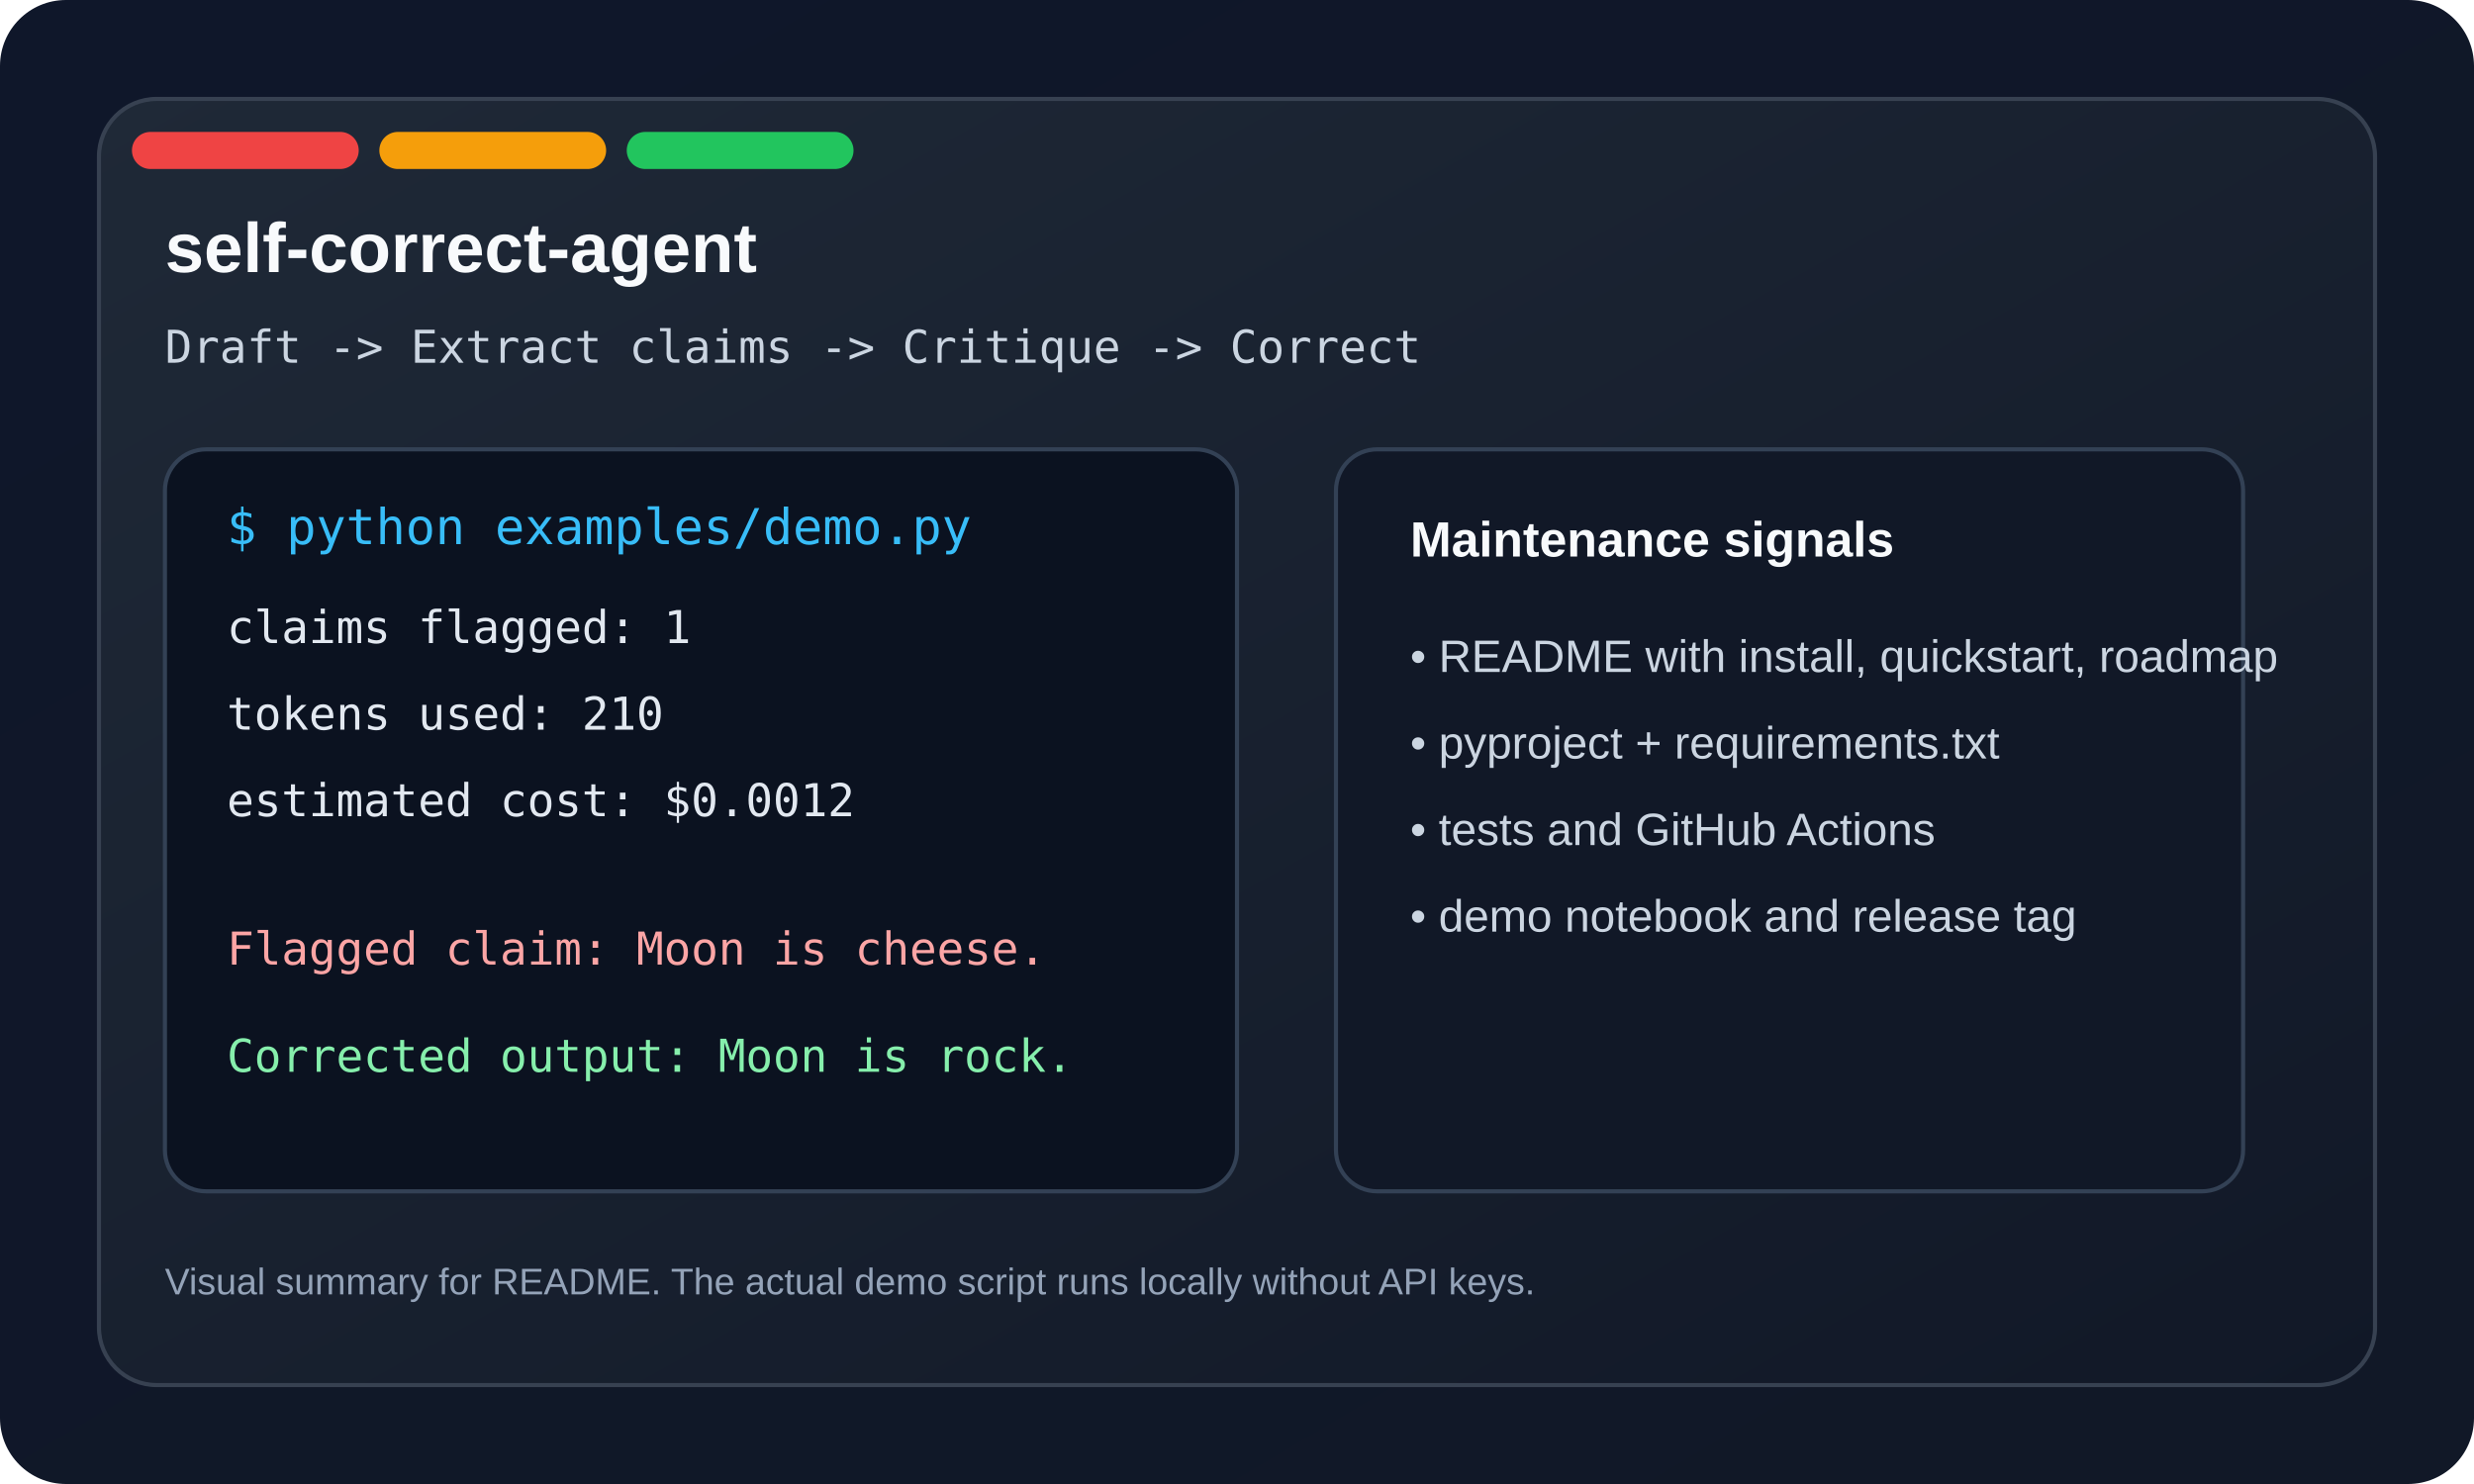
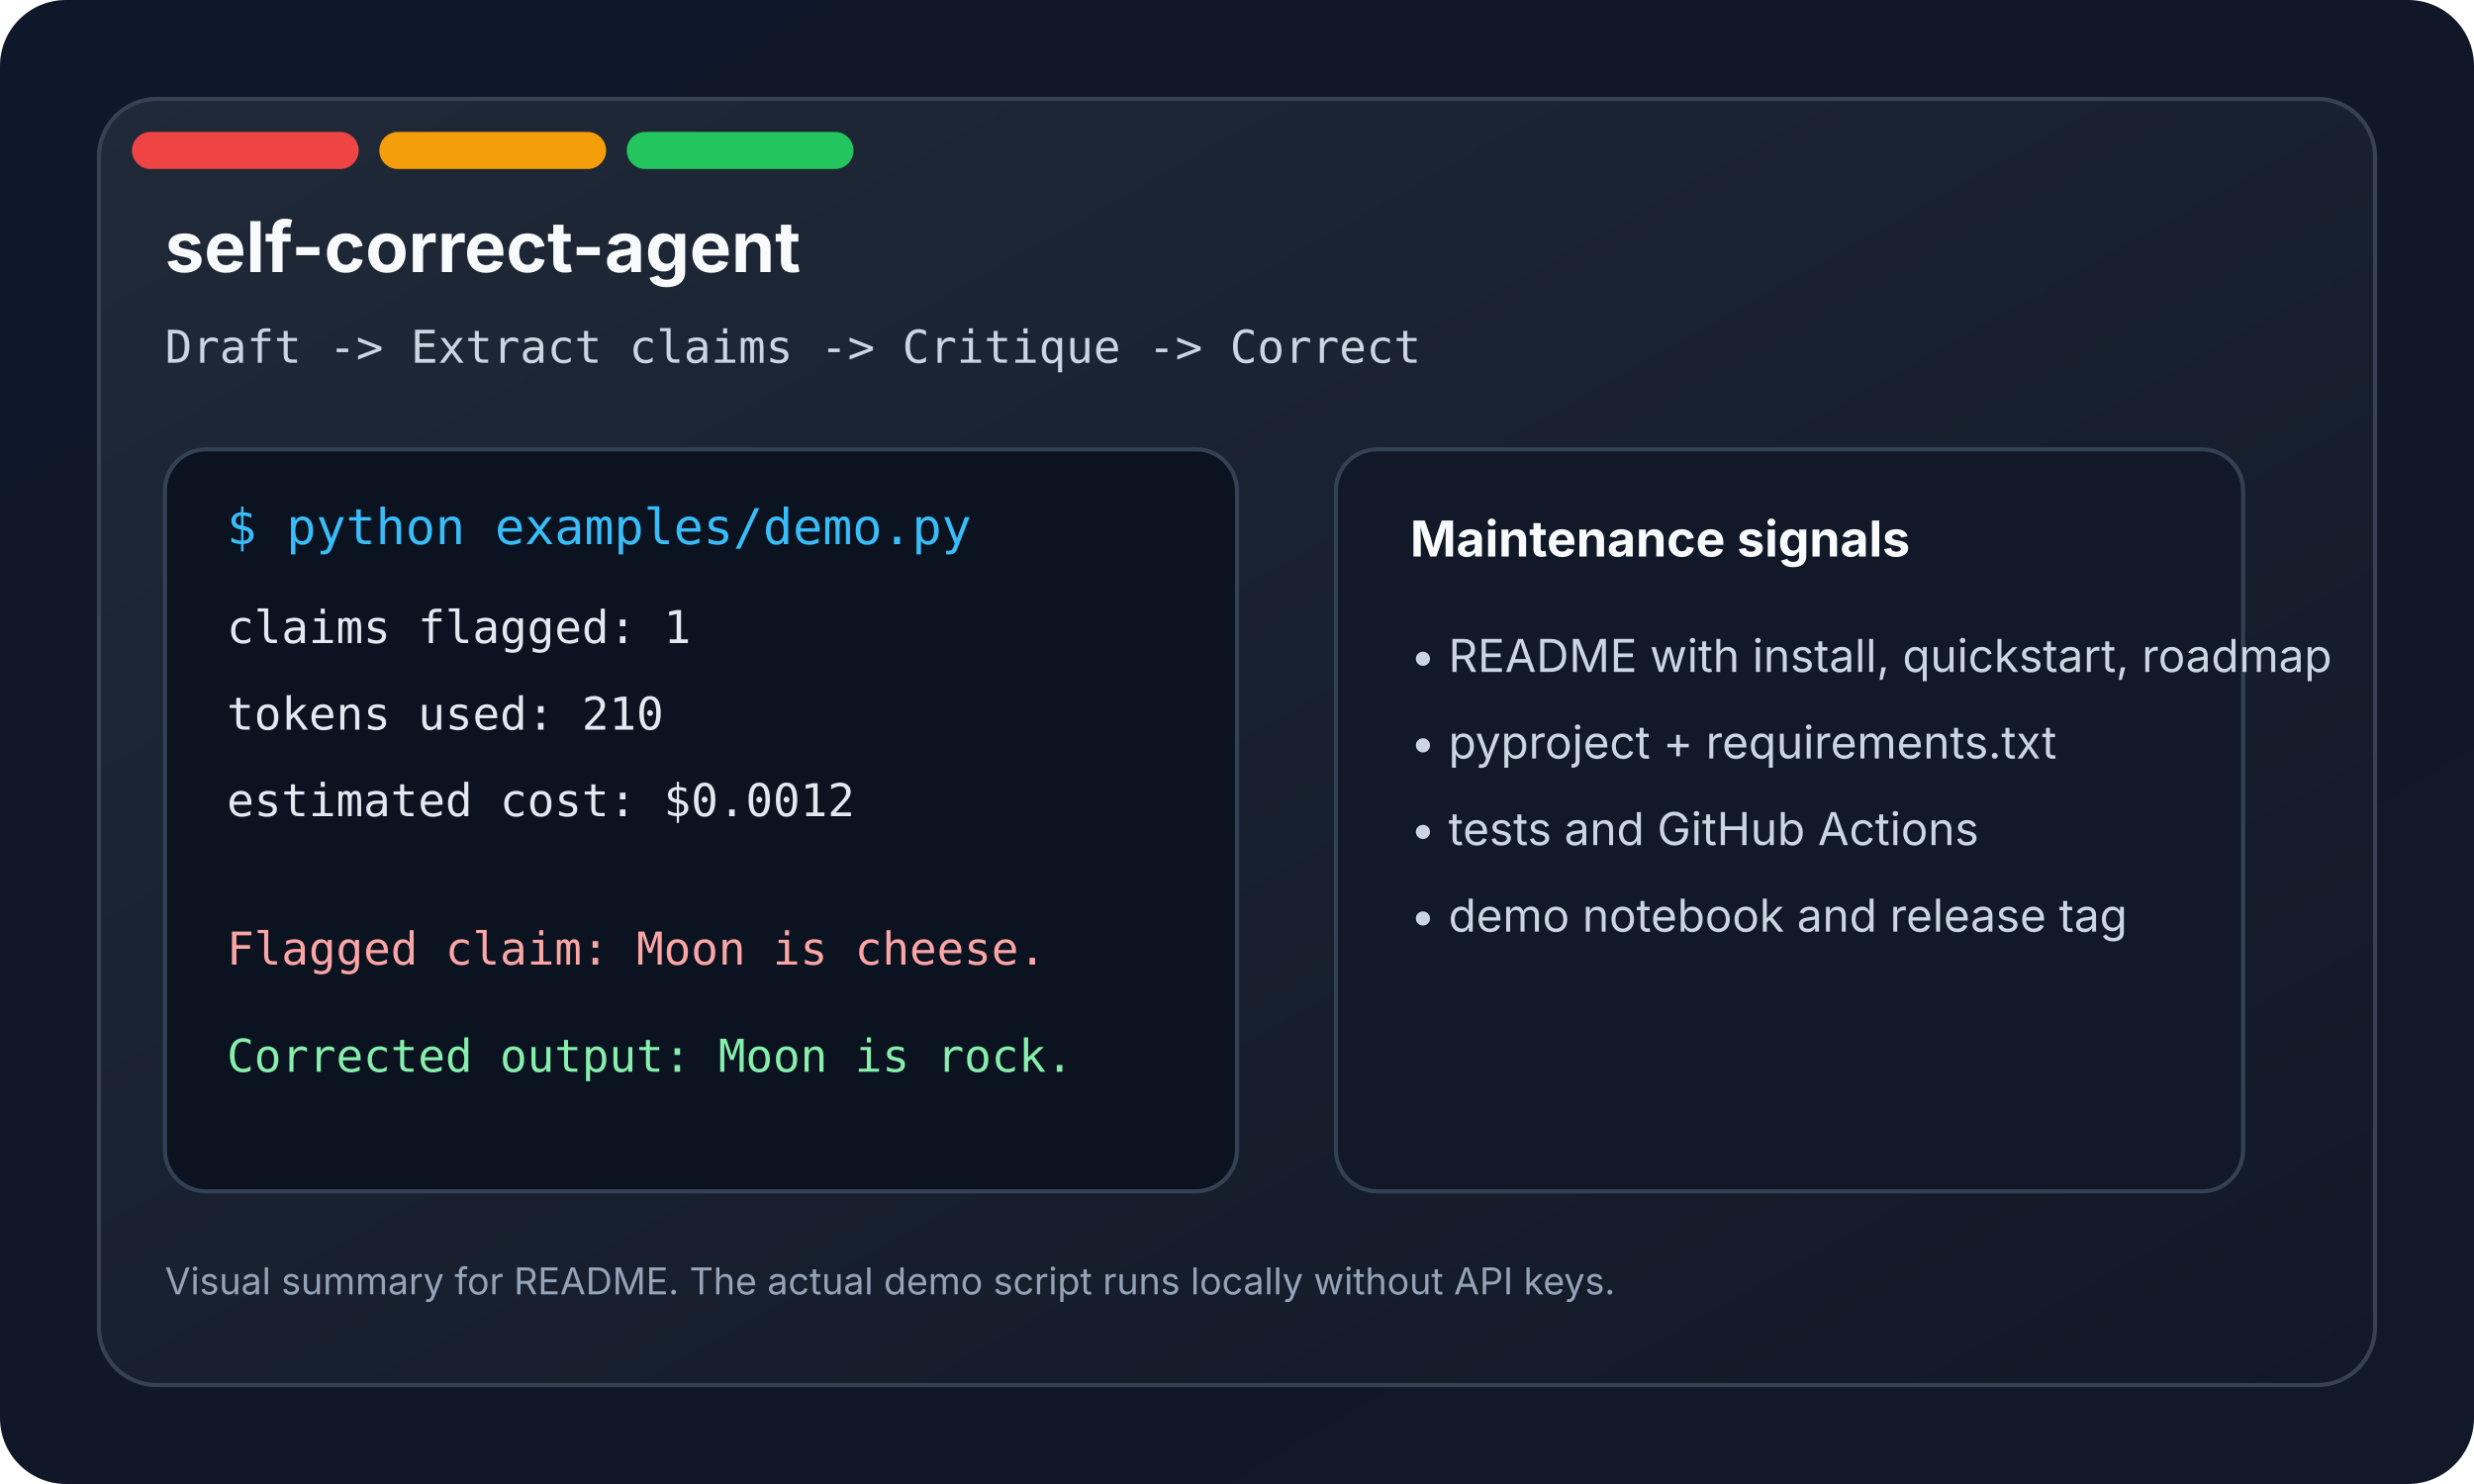
<svg xmlns="http://www.w3.org/2000/svg" width="1200" height="720" viewBox="0 0 1200 720" role="img" aria-label="Self-correct agent demo screenshot">
  <defs>
    <linearGradient id="bg" x1="0" y1="0" x2="1" y2="1">
      <stop offset="0%" stop-color="#0f172a" />
      <stop offset="100%" stop-color="#111827" />
    </linearGradient>
    <linearGradient id="panel" x1="0" y1="0" x2="1" y2="1">
      <stop offset="0%" stop-color="#1f2937" />
      <stop offset="100%" stop-color="#111827" />
    </linearGradient>
  </defs>
  <rect width="1200" height="720" rx="32" fill="url(#bg)" />
  <rect x="48" y="48" width="1104" height="624" rx="28" fill="url(#panel)" stroke="#374151" stroke-width="2" />
  <rect x="64" y="64" width="110" height="18" rx="9" fill="#ef4444" />
  <rect x="184" y="64" width="110" height="18" rx="9" fill="#f59e0b" />
  <rect x="304" y="64" width="110" height="18" rx="9" fill="#22c55e" />
-   <text x="80" y="132" fill="#f8fafc" font-family="Segoe UI, Arial, sans-serif" font-size="34" font-weight="700">self-correct-agent</text>
+   <text x="80" y="132" fill="#f8fafc" font-family="Inter, Segoe UI, Arial, sans-serif" font-size="34" font-weight="700">self-correct-agent</text>
  <text x="80" y="176" fill="#cbd5e1" font-family="Consolas, Menlo, monospace" font-size="22">Draft -&gt; Extract claims -&gt; Critique -&gt; Correct</text>
  <rect x="80" y="218" width="520" height="360" rx="20" fill="#0b1220" stroke="#334155" stroke-width="2" />
  <text x="110" y="264" fill="#38bdf8" font-family="Consolas, Menlo, monospace" font-size="24">$ python examples/demo.py</text>
  <text x="110" y="312" fill="#e2e8f0" font-family="Consolas, Menlo, monospace" font-size="22">claims flagged: 1</text>
  <text x="110" y="354" fill="#e2e8f0" font-family="Consolas, Menlo, monospace" font-size="22">tokens used: 210</text>
  <text x="110" y="396" fill="#e2e8f0" font-family="Consolas, Menlo, monospace" font-size="22">estimated cost: $0.0012</text>
  <text x="110" y="468" fill="#fca5a5" font-family="Consolas, Menlo, monospace" font-size="22">Flagged claim: Moon is cheese.</text>
  <text x="110" y="520" fill="#86efac" font-family="Consolas, Menlo, monospace" font-size="22">Corrected output: Moon is rock.</text>
  <rect x="648" y="218" width="440" height="360" rx="20" fill="#111827" stroke="#334155" stroke-width="2" />
-   <text x="684" y="270" fill="#f8fafc" font-family="Segoe UI, Arial, sans-serif" font-size="24" font-weight="700">Maintenance signals</text>
-   <text x="684" y="326" fill="#cbd5e1" font-family="Segoe UI, Arial, sans-serif" font-size="22">• README with install, quickstart, roadmap</text>
-   <text x="684" y="368" fill="#cbd5e1" font-family="Segoe UI, Arial, sans-serif" font-size="22">• pyproject + requirements.txt</text>
-   <text x="684" y="410" fill="#cbd5e1" font-family="Segoe UI, Arial, sans-serif" font-size="22">• tests and GitHub Actions</text>
-   <text x="684" y="452" fill="#cbd5e1" font-family="Segoe UI, Arial, sans-serif" font-size="22">• demo notebook and release tag</text>
-   <text x="80" y="628" fill="#94a3b8" font-family="Segoe UI, Arial, sans-serif" font-size="18">Visual summary for README. The actual demo script runs locally without API keys.</text>
+   <text x="684" y="270" fill="#f8fafc" font-family="Inter, Segoe UI, Arial, sans-serif" font-size="24" font-weight="700">Maintenance signals</text>
+   <text x="684" y="326" fill="#cbd5e1" font-family="Inter, Segoe UI, Arial, sans-serif" font-size="22">• README with install, quickstart, roadmap</text>
+   <text x="684" y="368" fill="#cbd5e1" font-family="Inter, Segoe UI, Arial, sans-serif" font-size="22">• pyproject + requirements.txt</text>
+   <text x="684" y="410" fill="#cbd5e1" font-family="Inter, Segoe UI, Arial, sans-serif" font-size="22">• tests and GitHub Actions</text>
+   <text x="684" y="452" fill="#cbd5e1" font-family="Inter, Segoe UI, Arial, sans-serif" font-size="22">• demo notebook and release tag</text>
+   <text x="80" y="628" fill="#94a3b8" font-family="Inter, Segoe UI, Arial, sans-serif" font-size="18">Visual summary for README. The actual demo script runs locally without API keys.</text>
</svg>
